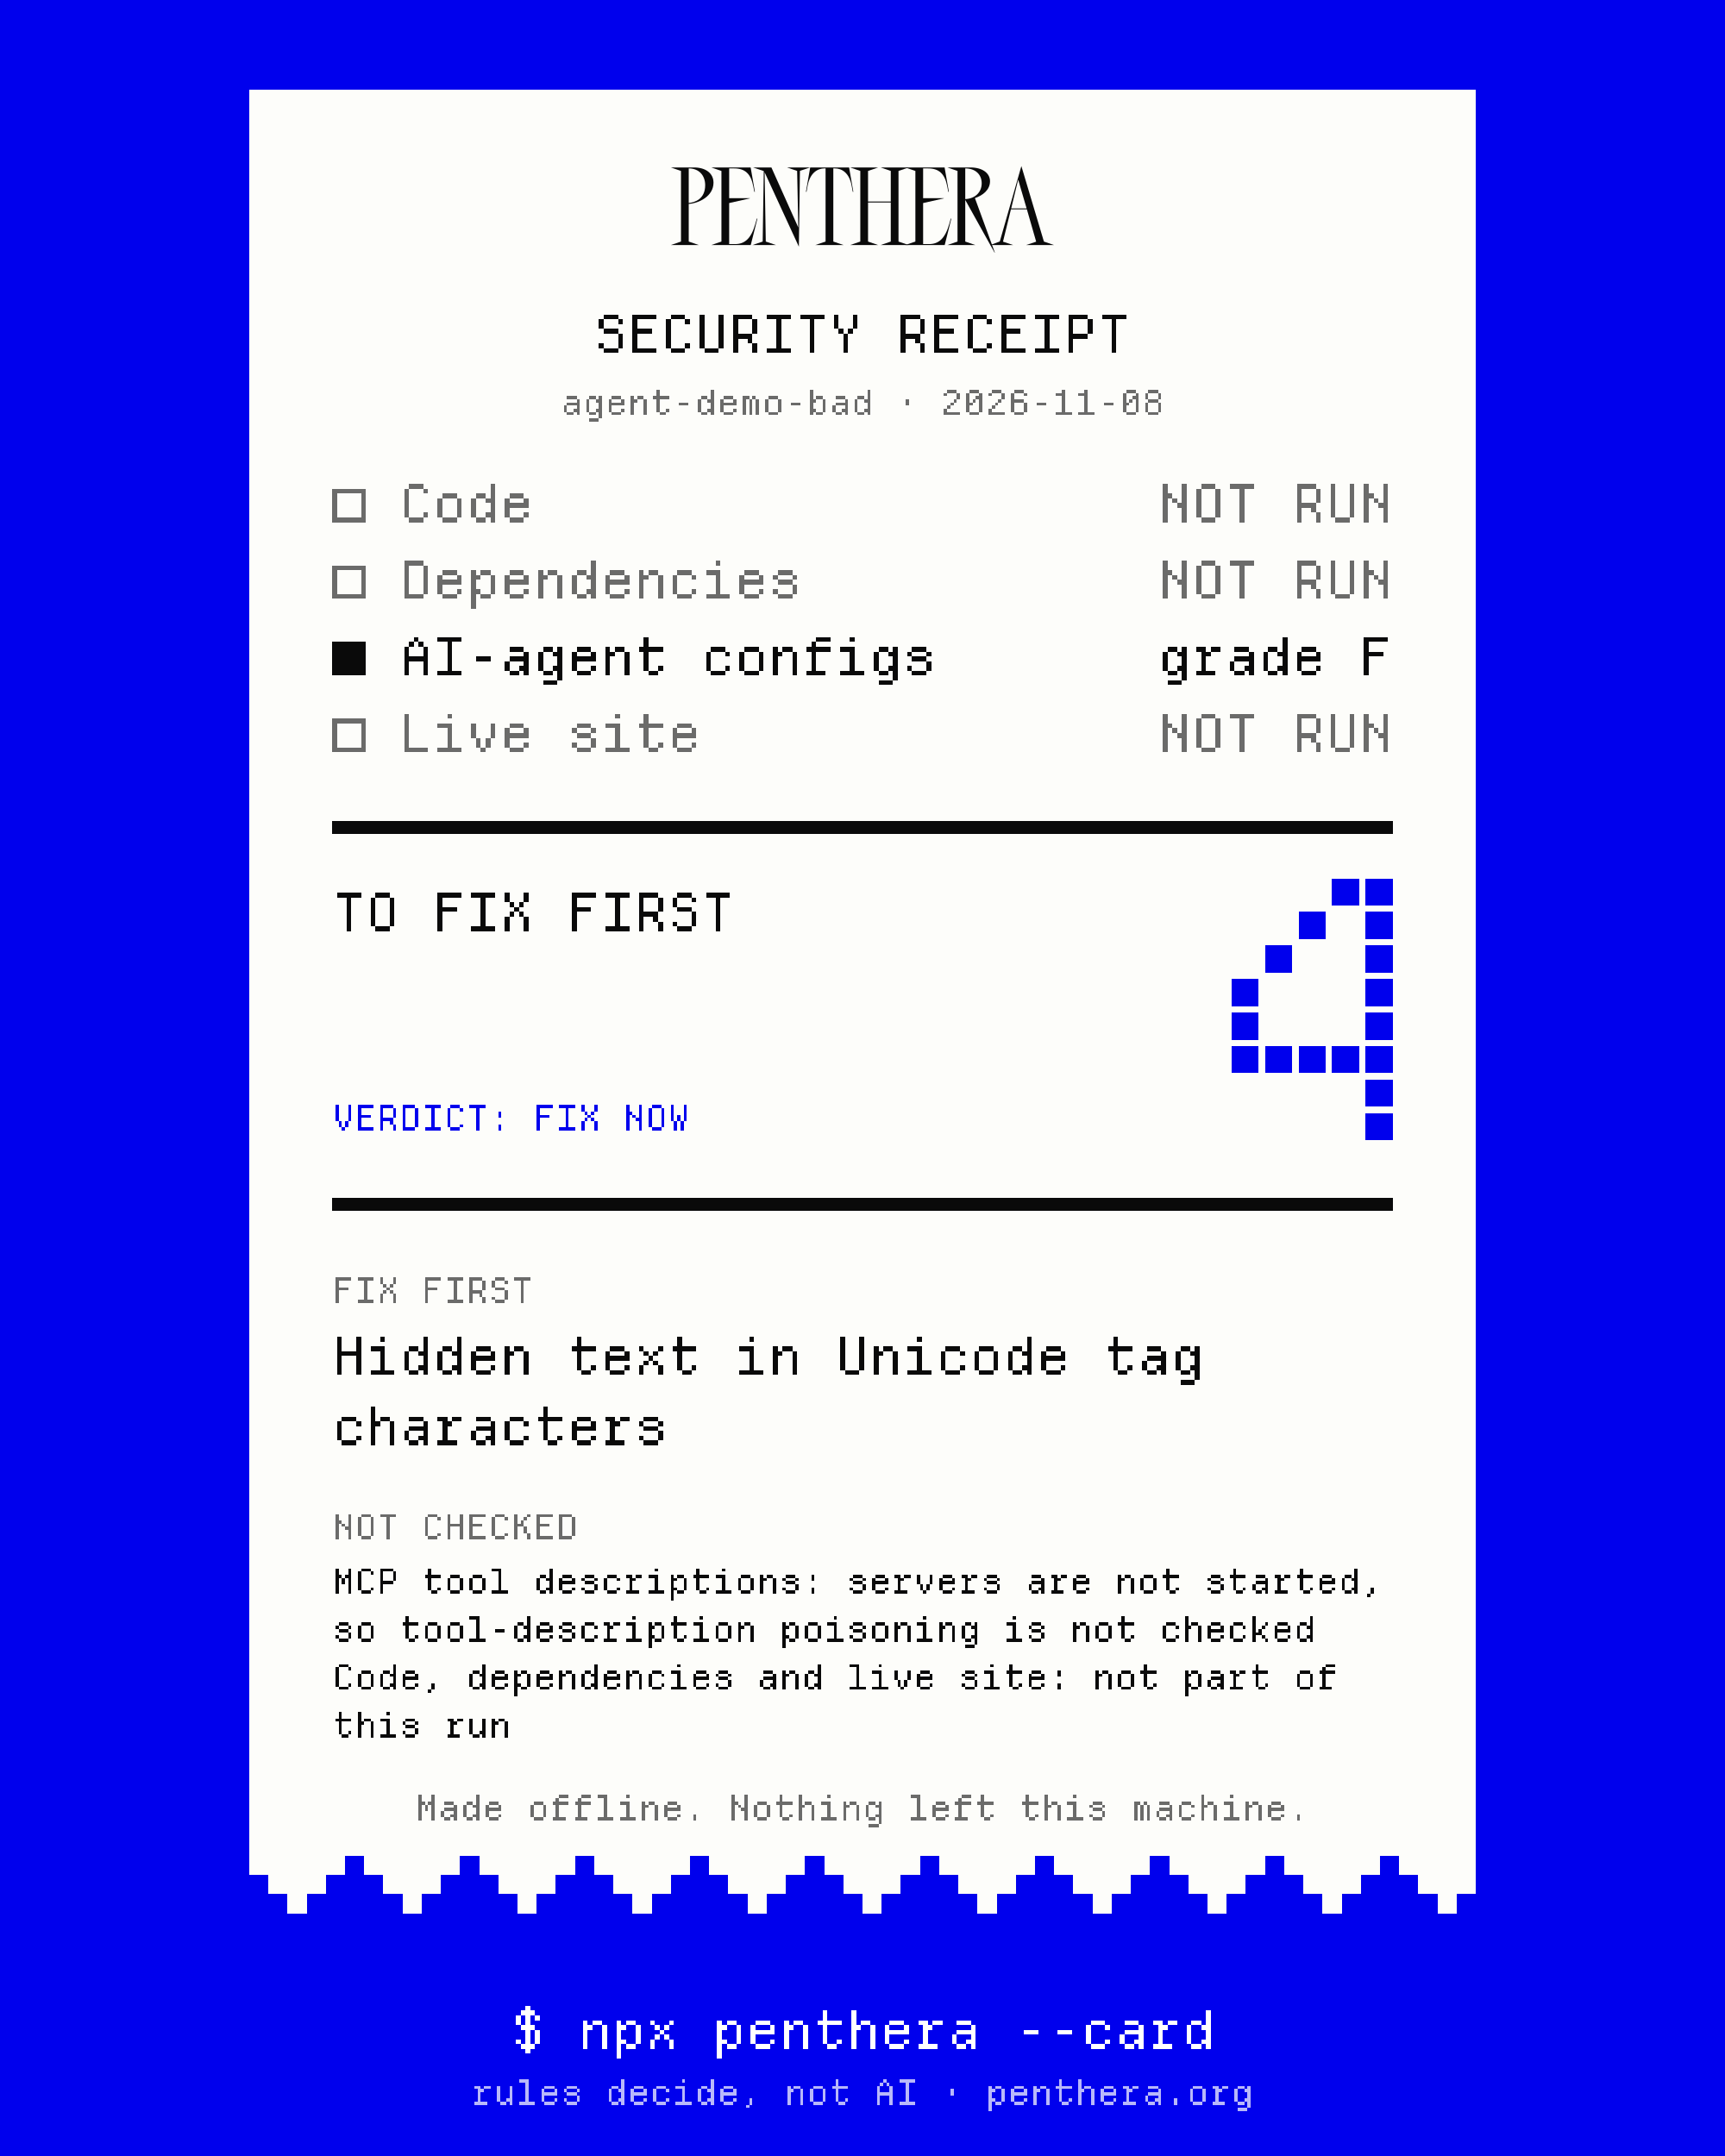
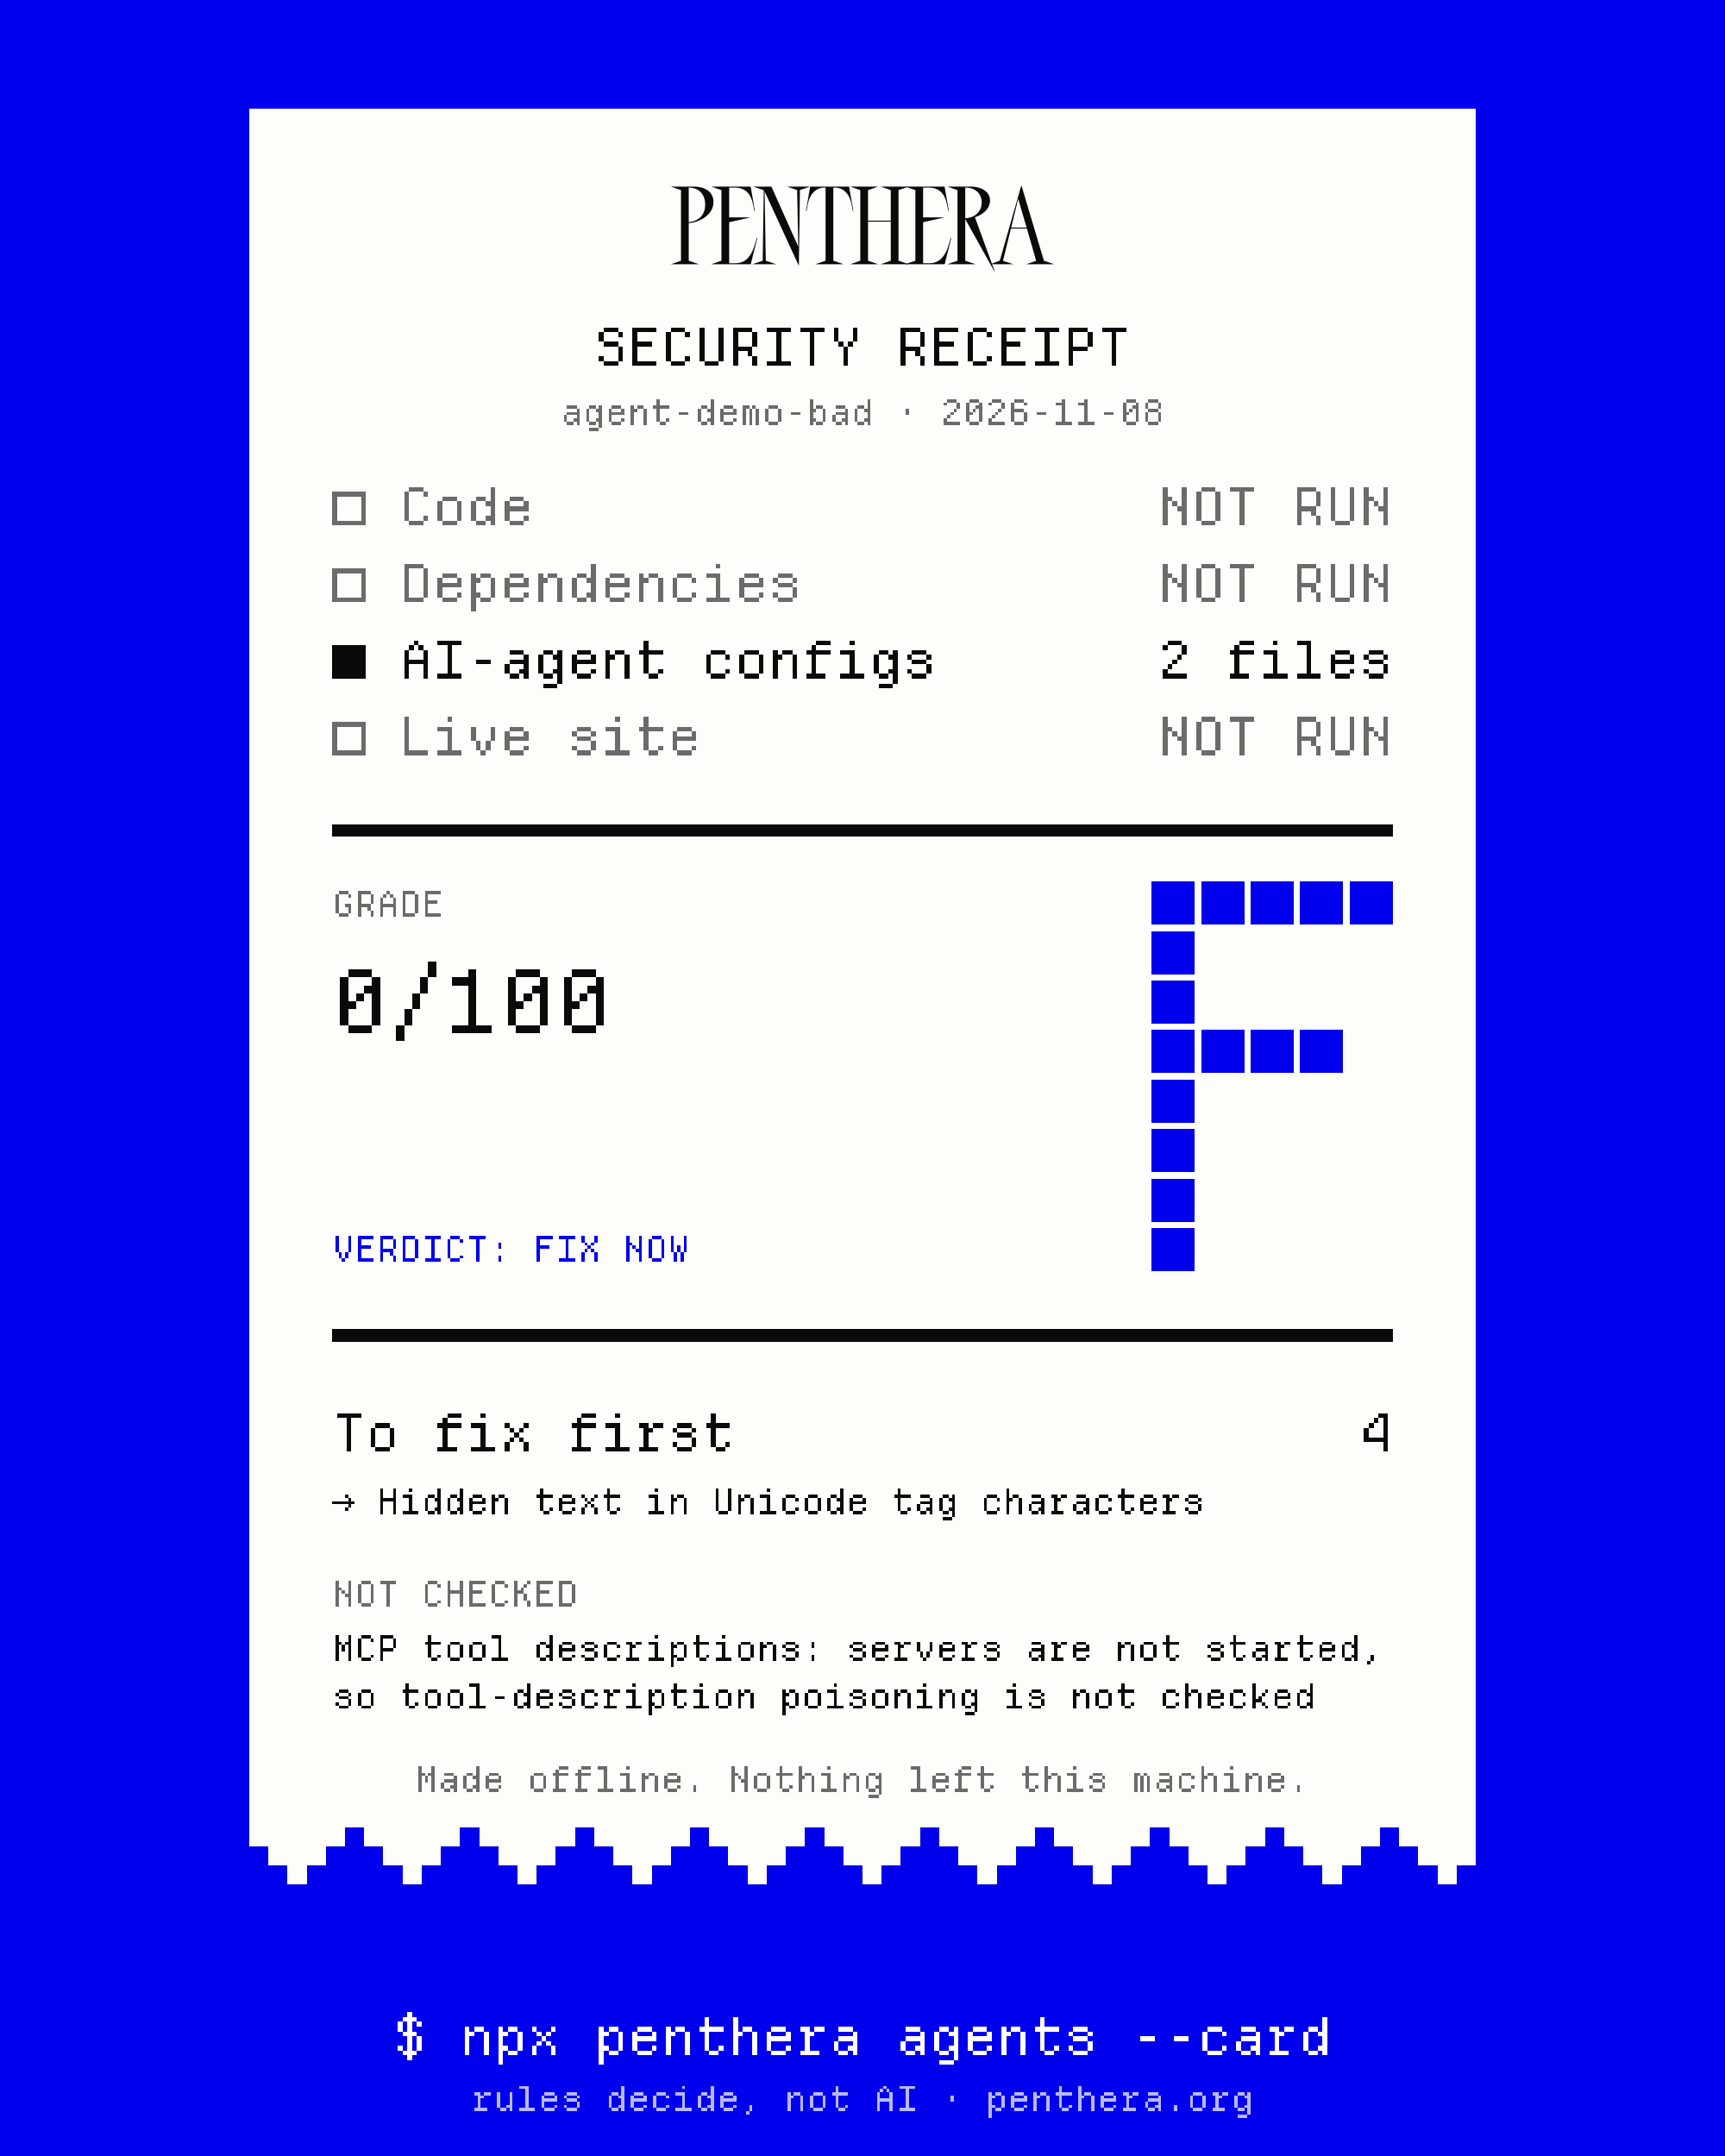
<svg xmlns="http://www.w3.org/2000/svg" width="1080" height="1350" viewBox="0 0 1080 1350" shape-rendering="crispEdges" role="img">
  <defs>
    <path id="c36" d="M3 2h1v1h-1zM2 3h3v1h-3zM1 4h1v1h-1zM3 4h1v1h-1zM5 4h1v1h-1zM1 5h1v1h-1zM3 5h1v1h-1zM2 6h3v1h-3zM3 7h1v1h-1zM5 7h1v1h-1zM3 8h1v1h-1zM5 8h1v1h-1zM1 9h1v1h-1zM3 9h1v1h-1zM5 9h1v1h-1zM2 10h3v1h-3zM3 11h1v1h-1z" />
    <path id="c44" d="M3 9h1v1h-1zM3 10h1v1h-1zM2 11h1v1h-1z" />
    <path id="c45" d="M2 7h3v1h-3z" />
    <path id="c46" d="M3 9h1v1h-1zM3 10h1v1h-1z" />
+     <path id="c47" d="M5 2h1v1h-1zM5 3h1v1h-1zM4 4h1v1h-1zM4 5h1v1h-1zM3 6h1v1h-1zM3 7h1v1h-1zM2 8h1v1h-1zM2 9h1v1h-1zM1 10h1v1h-1zM1 11h1v1h-1z" />
    <path id="c48" d="M2 3h3v1h-3zM1 4h1v1h-1zM5 4h1v1h-1zM1 5h1v1h-1zM4 5h2v1h-2zM1 6h1v1h-1zM3 6h1v1h-1zM5 6h1v1h-1zM1 7h2v1h-2zM5 7h1v1h-1zM1 8h1v1h-1zM5 8h1v1h-1zM1 9h1v1h-1zM5 9h1v1h-1zM2 10h3v1h-3z" />
    <path id="c49" d="M3 3h1v1h-1zM1 4h3v1h-3zM3 5h1v1h-1zM3 6h1v1h-1zM3 7h1v1h-1zM3 8h1v1h-1zM3 9h1v1h-1zM1 10h5v1h-5z" />
    <path id="c50" d="M2 3h3v1h-3zM1 4h1v1h-1zM5 4h1v1h-1zM5 5h1v1h-1zM4 6h1v1h-1zM3 7h1v1h-1zM2 8h1v1h-1zM1 9h1v1h-1zM1 10h5v1h-5z" />
+     <path id="c52" d="M4 3h2v1h-2zM3 4h1v1h-1zM5 4h1v1h-1zM2 5h1v1h-1zM5 5h1v1h-1zM1 6h1v1h-1zM5 6h1v1h-1zM1 7h1v1h-1zM5 7h1v1h-1zM1 8h5v1h-5zM5 9h1v1h-1zM5 10h1v1h-1z" />
    <path id="c54" d="M2 3h3v1h-3zM1 4h1v1h-1zM5 4h1v1h-1zM1 5h1v1h-1zM1 6h4v1h-4zM1 7h1v1h-1zM5 7h1v1h-1zM1 8h1v1h-1zM5 8h1v1h-1zM1 9h1v1h-1zM5 9h1v1h-1zM2 10h3v1h-3z" />
    <path id="c56" d="M2 3h3v1h-3zM1 4h1v1h-1zM5 4h1v1h-1zM1 5h1v1h-1zM5 5h1v1h-1zM2 6h3v1h-3zM1 7h1v1h-1zM5 7h1v1h-1zM1 8h1v1h-1zM5 8h1v1h-1zM1 9h1v1h-1zM5 9h1v1h-1zM2 10h3v1h-3z" />
    <path id="c58" d="M3 5h1v1h-1zM3 6h1v1h-1zM3 9h1v1h-1zM3 10h1v1h-1z" />
    <path id="c65" d="M3 3h1v1h-1zM2 4h1v1h-1zM4 4h1v1h-1zM1 5h1v1h-1zM5 5h1v1h-1zM1 6h1v1h-1zM5 6h1v1h-1zM1 7h5v1h-5zM1 8h1v1h-1zM5 8h1v1h-1zM1 9h1v1h-1zM5 9h1v1h-1zM1 10h1v1h-1zM5 10h1v1h-1z" />
    <path id="c67" d="M2 3h3v1h-3zM1 4h1v1h-1zM5 4h1v1h-1zM1 5h1v1h-1zM1 6h1v1h-1zM1 7h1v1h-1zM1 8h1v1h-1zM1 9h1v1h-1zM5 9h1v1h-1zM2 10h3v1h-3z" />
    <path id="c68" d="M1 3h4v1h-4zM1 4h1v1h-1zM5 4h1v1h-1zM1 5h1v1h-1zM5 5h1v1h-1zM1 6h1v1h-1zM5 6h1v1h-1zM1 7h1v1h-1zM5 7h1v1h-1zM1 8h1v1h-1zM5 8h1v1h-1zM1 9h1v1h-1zM5 9h1v1h-1zM1 10h4v1h-4z" />
    <path id="c69" d="M1 3h5v1h-5zM1 4h1v1h-1zM1 5h1v1h-1zM1 6h4v1h-4zM1 7h1v1h-1zM1 8h1v1h-1zM1 9h1v1h-1zM1 10h5v1h-5z" />
    <path id="c70" d="M1 3h5v1h-5zM1 4h1v1h-1zM1 5h1v1h-1zM1 6h4v1h-4zM1 7h1v1h-1zM1 8h1v1h-1zM1 9h1v1h-1zM1 10h1v1h-1z" />
+     <path id="c71" d="M2 3h3v1h-3zM1 4h1v1h-1zM5 4h1v1h-1zM1 5h1v1h-1zM1 6h1v1h-1zM1 7h1v1h-1zM4 7h2v1h-2zM1 8h1v1h-1zM5 8h1v1h-1zM1 9h1v1h-1zM5 9h1v1h-1zM2 10h3v1h-3z" />
    <path id="c72" d="M1 3h1v1h-1zM5 3h1v1h-1zM1 4h1v1h-1zM5 4h1v1h-1zM1 5h1v1h-1zM5 5h1v1h-1zM1 6h5v1h-5zM1 7h1v1h-1zM5 7h1v1h-1zM1 8h1v1h-1zM5 8h1v1h-1zM1 9h1v1h-1zM5 9h1v1h-1zM1 10h1v1h-1zM5 10h1v1h-1z" />
    <path id="c73" d="M1 3h5v1h-5zM3 4h1v1h-1zM3 5h1v1h-1zM3 6h1v1h-1zM3 7h1v1h-1zM3 8h1v1h-1zM3 9h1v1h-1zM1 10h5v1h-5z" />
    <path id="c75" d="M1 3h1v1h-1zM5 3h1v1h-1zM1 4h1v1h-1zM4 4h1v1h-1zM1 5h1v1h-1zM3 5h1v1h-1zM1 6h3v1h-3zM1 7h1v1h-1zM4 7h1v1h-1zM1 8h1v1h-1zM4 8h1v1h-1zM1 9h1v1h-1zM5 9h1v1h-1zM1 10h1v1h-1zM5 10h1v1h-1z" />
    <path id="c76" d="M1 3h1v1h-1zM1 4h1v1h-1zM1 5h1v1h-1zM1 6h1v1h-1zM1 7h1v1h-1zM1 8h1v1h-1zM1 9h1v1h-1zM1 10h5v1h-5z" />
    <path id="c77" d="M1 3h1v1h-1zM5 3h1v1h-1zM1 4h1v1h-1zM5 4h1v1h-1zM1 5h2v1h-2zM4 5h2v1h-2zM1 6h1v1h-1zM3 6h1v1h-1zM5 6h1v1h-1zM1 7h1v1h-1zM3 7h1v1h-1zM5 7h1v1h-1zM1 8h1v1h-1zM5 8h1v1h-1zM1 9h1v1h-1zM5 9h1v1h-1zM1 10h1v1h-1zM5 10h1v1h-1z" />
    <path id="c78" d="M1 3h1v1h-1zM5 3h1v1h-1zM1 4h1v1h-1zM5 4h1v1h-1zM1 5h2v1h-2zM5 5h1v1h-1zM1 6h1v1h-1zM3 6h1v1h-1zM5 6h1v1h-1zM1 7h1v1h-1zM4 7h2v1h-2zM1 8h1v1h-1zM5 8h1v1h-1zM1 9h1v1h-1zM5 9h1v1h-1zM1 10h1v1h-1zM5 10h1v1h-1z" />
    <path id="c79" d="M2 3h3v1h-3zM1 4h1v1h-1zM5 4h1v1h-1zM1 5h1v1h-1zM5 5h1v1h-1zM1 6h1v1h-1zM5 6h1v1h-1zM1 7h1v1h-1zM5 7h1v1h-1zM1 8h1v1h-1zM5 8h1v1h-1zM1 9h1v1h-1zM5 9h1v1h-1zM2 10h3v1h-3z" />
    <path id="c80" d="M1 3h4v1h-4zM1 4h1v1h-1zM5 4h1v1h-1zM1 5h1v1h-1zM5 5h1v1h-1zM1 6h1v1h-1zM5 6h1v1h-1zM1 7h4v1h-4zM1 8h1v1h-1zM1 9h1v1h-1zM1 10h1v1h-1z" />
    <path id="c82" d="M1 3h4v1h-4zM1 4h1v1h-1zM5 4h1v1h-1zM1 5h1v1h-1zM5 5h1v1h-1zM1 6h1v1h-1zM5 6h1v1h-1zM1 7h4v1h-4zM1 8h1v1h-1zM4 8h1v1h-1zM1 9h1v1h-1zM5 9h1v1h-1zM1 10h1v1h-1zM5 10h1v1h-1z" />
    <path id="c83" d="M2 3h3v1h-3zM1 4h1v1h-1zM5 4h1v1h-1zM1 5h1v1h-1zM2 6h3v1h-3zM5 7h1v1h-1zM5 8h1v1h-1zM1 9h1v1h-1zM5 9h1v1h-1zM2 10h3v1h-3z" />
    <path id="c84" d="M1 3h5v1h-5zM3 4h1v1h-1zM3 5h1v1h-1zM3 6h1v1h-1zM3 7h1v1h-1zM3 8h1v1h-1zM3 9h1v1h-1zM3 10h1v1h-1z" />
    <path id="c85" d="M1 3h1v1h-1zM5 3h1v1h-1zM1 4h1v1h-1zM5 4h1v1h-1zM1 5h1v1h-1zM5 5h1v1h-1zM1 6h1v1h-1zM5 6h1v1h-1zM1 7h1v1h-1zM5 7h1v1h-1zM1 8h1v1h-1zM5 8h1v1h-1zM1 9h1v1h-1zM5 9h1v1h-1zM2 10h3v1h-3z" />
    <path id="c86" d="M1 3h1v1h-1zM5 3h1v1h-1zM1 4h1v1h-1zM5 4h1v1h-1zM1 5h1v1h-1zM5 5h1v1h-1zM1 6h1v1h-1zM5 6h1v1h-1zM1 7h1v1h-1zM5 7h1v1h-1zM2 8h1v1h-1zM4 8h1v1h-1zM2 9h1v1h-1zM4 9h1v1h-1zM3 10h1v1h-1z" />
    <path id="c87" d="M1 3h1v1h-1zM5 3h1v1h-1zM1 4h1v1h-1zM5 4h1v1h-1zM1 5h1v1h-1zM5 5h1v1h-1zM1 6h1v1h-1zM3 6h1v1h-1zM5 6h1v1h-1zM1 7h1v1h-1zM3 7h1v1h-1zM5 7h1v1h-1zM2 8h1v1h-1zM4 8h1v1h-1zM2 9h1v1h-1zM4 9h1v1h-1zM2 10h1v1h-1zM4 10h1v1h-1z" />
    <path id="c88" d="M1 3h1v1h-1zM5 3h1v1h-1zM1 4h1v1h-1zM5 4h1v1h-1zM2 5h1v1h-1zM4 5h1v1h-1zM3 6h1v1h-1zM2 7h1v1h-1zM4 7h1v1h-1zM1 8h1v1h-1zM5 8h1v1h-1zM1 9h1v1h-1zM5 9h1v1h-1zM1 10h1v1h-1zM5 10h1v1h-1z" />
    <path id="c89" d="M1 3h1v1h-1zM5 3h1v1h-1zM1 4h1v1h-1zM5 4h1v1h-1zM1 5h1v1h-1zM5 5h1v1h-1zM2 6h1v1h-1zM4 6h1v1h-1zM3 7h1v1h-1zM3 8h1v1h-1zM3 9h1v1h-1zM3 10h1v1h-1z" />
    <path id="c97" d="M2 5h3v1h-3zM5 6h1v1h-1zM2 7h4v1h-4zM1 8h1v1h-1zM5 8h1v1h-1zM1 9h1v1h-1zM4 9h2v1h-2zM2 10h2v1h-2zM5 10h1v1h-1z" />
    <path id="c98" d="M1 3h1v1h-1zM1 4h1v1h-1zM1 5h1v1h-1zM3 5h2v1h-2zM1 6h2v1h-2zM5 6h1v1h-1zM1 7h1v1h-1zM5 7h1v1h-1zM1 8h1v1h-1zM5 8h1v1h-1zM1 9h2v1h-2zM5 9h1v1h-1zM1 10h1v1h-1zM3 10h2v1h-2z" />
    <path id="c99" d="M2 5h3v1h-3zM1 6h1v1h-1zM5 6h1v1h-1zM1 7h1v1h-1zM1 8h1v1h-1zM1 9h1v1h-1zM5 9h1v1h-1zM2 10h3v1h-3z" />
    <path id="c100" d="M5 3h1v1h-1zM5 4h1v1h-1zM2 5h2v1h-2zM5 5h1v1h-1zM1 6h1v1h-1zM4 6h2v1h-2zM1 7h1v1h-1zM5 7h1v1h-1zM1 8h1v1h-1zM5 8h1v1h-1zM1 9h1v1h-1zM4 9h2v1h-2zM2 10h2v1h-2zM5 10h1v1h-1z" />
    <path id="c101" d="M2 5h3v1h-3zM1 6h1v1h-1zM5 6h1v1h-1zM1 7h5v1h-5zM1 8h1v1h-1zM1 9h1v1h-1zM5 9h1v1h-1zM2 10h3v1h-3z" />
    <path id="c102" d="M3 3h3v1h-3zM2 4h1v1h-1zM1 5h5v1h-5zM2 6h1v1h-1zM2 7h1v1h-1zM2 8h1v1h-1zM2 9h1v1h-1zM1 10h4v1h-4z" />
    <path id="c103" d="M2 5h2v1h-2zM5 5h1v1h-1zM1 6h1v1h-1zM4 6h2v1h-2zM1 7h1v1h-1zM5 7h1v1h-1zM1 8h1v1h-1zM5 8h1v1h-1zM1 9h1v1h-1zM4 9h2v1h-2zM2 10h2v1h-2zM5 10h1v1h-1zM5 11h1v1h-1zM2 12h3v1h-3z" />
    <path id="c104" d="M1 3h1v1h-1zM1 4h1v1h-1zM1 5h1v1h-1zM3 5h2v1h-2zM1 6h2v1h-2zM5 6h1v1h-1zM1 7h1v1h-1zM5 7h1v1h-1zM1 8h1v1h-1zM5 8h1v1h-1zM1 9h1v1h-1zM5 9h1v1h-1zM1 10h1v1h-1zM5 10h1v1h-1z" />
    <path id="c105" d="M3 3h1v1h-1zM1 5h3v1h-3zM3 6h1v1h-1zM3 7h1v1h-1zM3 8h1v1h-1zM3 9h1v1h-1zM1 10h5v1h-5z" />
    <path id="c107" d="M1 3h1v1h-1zM1 4h1v1h-1zM1 5h1v1h-1zM5 5h1v1h-1zM1 6h1v1h-1zM4 6h1v1h-1zM1 7h1v1h-1zM3 7h1v1h-1zM1 8h3v1h-3zM1 9h1v1h-1zM4 9h1v1h-1zM1 10h1v1h-1zM5 10h1v1h-1z" />
    <path id="c108" d="M1 3h3v1h-3zM3 4h1v1h-1zM3 5h1v1h-1zM3 6h1v1h-1zM3 7h1v1h-1zM3 8h1v1h-1zM3 9h1v1h-1zM1 10h5v1h-5z" />
    <path id="c109" d="M1 5h2v1h-2zM4 5h1v1h-1zM1 6h1v1h-1zM3 6h1v1h-1zM5 6h1v1h-1zM1 7h1v1h-1zM3 7h1v1h-1zM5 7h1v1h-1zM1 8h1v1h-1zM3 8h1v1h-1zM5 8h1v1h-1zM1 9h1v1h-1zM3 9h1v1h-1zM5 9h1v1h-1zM1 10h1v1h-1zM3 10h1v1h-1zM5 10h1v1h-1z" />
    <path id="c110" d="M1 5h1v1h-1zM3 5h2v1h-2zM1 6h2v1h-2zM5 6h1v1h-1zM1 7h1v1h-1zM5 7h1v1h-1zM1 8h1v1h-1zM5 8h1v1h-1zM1 9h1v1h-1zM5 9h1v1h-1zM1 10h1v1h-1zM5 10h1v1h-1z" />
    <path id="c111" d="M2 5h3v1h-3zM1 6h1v1h-1zM5 6h1v1h-1zM1 7h1v1h-1zM5 7h1v1h-1zM1 8h1v1h-1zM5 8h1v1h-1zM1 9h1v1h-1zM5 9h1v1h-1zM2 10h3v1h-3z" />
    <path id="c112" d="M1 5h1v1h-1zM3 5h2v1h-2zM1 6h2v1h-2zM5 6h1v1h-1zM1 7h1v1h-1zM5 7h1v1h-1zM1 8h1v1h-1zM5 8h1v1h-1zM1 9h2v1h-2zM5 9h1v1h-1zM1 10h1v1h-1zM3 10h2v1h-2zM1 11h1v1h-1zM1 12h1v1h-1z" />
    <path id="c114" d="M1 5h2v1h-2zM4 5h2v1h-2zM2 6h2v1h-2zM2 7h1v1h-1zM2 8h1v1h-1zM2 9h1v1h-1zM1 10h4v1h-4z" />
    <path id="c115" d="M2 5h3v1h-3zM1 6h1v1h-1zM5 6h1v1h-1zM2 7h3v1h-3zM5 8h1v1h-1zM1 9h1v1h-1zM5 9h1v1h-1zM2 10h3v1h-3z" />
    <path id="c116" d="M2 3h1v1h-1zM2 4h1v1h-1zM1 5h5v1h-5zM2 6h1v1h-1zM2 7h1v1h-1zM2 8h1v1h-1zM2 9h1v1h-1zM5 9h1v1h-1zM3 10h2v1h-2z" />
    <path id="c117" d="M1 5h1v1h-1zM5 5h1v1h-1zM1 6h1v1h-1zM5 6h1v1h-1zM1 7h1v1h-1zM5 7h1v1h-1zM1 8h1v1h-1zM5 8h1v1h-1zM1 9h1v1h-1zM4 9h2v1h-2zM2 10h2v1h-2zM5 10h1v1h-1z" />
    <path id="c118" d="M1 5h1v1h-1zM5 5h1v1h-1zM1 6h1v1h-1zM5 6h1v1h-1zM1 7h1v1h-1zM5 7h1v1h-1zM2 8h1v1h-1zM4 8h1v1h-1zM2 9h1v1h-1zM4 9h1v1h-1zM3 10h1v1h-1z" />
    <path id="c120" d="M1 5h1v1h-1zM5 5h1v1h-1zM2 6h1v1h-1zM4 6h1v1h-1zM3 7h1v1h-1zM2 8h1v1h-1zM4 8h1v1h-1zM1 9h1v1h-1zM5 9h1v1h-1zM1 10h1v1h-1zM5 10h1v1h-1z" />
    <path id="c183" d="M3 6h1v1h-1zM3 7h1v1h-1z" />
+     <path id="c8594" d="M4 5h1v1h-1zM5 6h1v1h-1zM0 7h7v1h-7zM5 8h1v1h-1zM4 9h1v1h-1z" />
    <path id="c9632" d="M0 4h7v1h-7zM0 5h7v1h-7zM0 6h7v1h-7zM0 7h7v1h-7zM0 8h7v1h-7zM0 9h7v1h-7zM0 10h7v1h-7z" />
    <path id="c9633" d="M0 4h7v1h-7zM0 5h1v1h-1zM6 5h1v1h-1zM0 6h1v1h-1zM6 6h1v1h-1zM0 7h1v1h-1zM6 7h1v1h-1zM0 8h1v1h-1zM6 8h1v1h-1zM0 9h1v1h-1zM6 9h1v1h-1zM0 10h7v1h-7z" />
  </defs>
  <rect x="0" y="0" width="1080" height="1350" fill="#0000ed" />
-   <rect x="156" y="56" width="768" height="1106" fill="#fdfdfa" />
-   <path fill="#fdfdfa" d="M156 1162h60v12h-60zM228 1162h60v12h-60zM300 1162h60v12h-60zM372 1162h60v12h-60zM444 1162h60v12h-60zM516 1162h60v12h-60zM588 1162h60v12h-60zM660 1162h60v12h-60zM732 1162h60v12h-60zM804 1162h60v12h-60zM876 1162h48v12h-48zM168 1174h36v12h-36zM240 1174h36v12h-36zM312 1174h36v12h-36zM384 1174h36v12h-36zM456 1174h36v12h-36zM528 1174h36v12h-36zM600 1174h36v12h-36zM672 1174h36v12h-36zM744 1174h36v12h-36zM816 1174h36v12h-36zM888 1174h36v12h-36zM180 1186h12v12h-12zM252 1186h12v12h-12zM324 1186h12v12h-12zM396 1186h12v12h-12zM468 1186h12v12h-12zM540 1186h12v12h-12zM612 1186h12v12h-12zM684 1186h12v12h-12zM756 1186h12v12h-12zM828 1186h12v12h-12zM900 1186h12v12h-12z" />
-   <g fill="#0a0a0a" shape-rendering="geometricPrecision" transform="translate(420 104) scale(0.86)">
+   <rect x="156" y="68" width="768" height="1076" fill="#fdfdfa" />
+   <path fill="#fdfdfa" d="M156 1144h60v12h-60zM228 1144h60v12h-60zM300 1144h60v12h-60zM372 1144h60v12h-60zM444 1144h60v12h-60zM516 1144h60v12h-60zM588 1144h60v12h-60zM660 1144h60v12h-60zM732 1144h60v12h-60zM804 1144h60v12h-60zM876 1144h48v12h-48zM168 1156h36v12h-36zM240 1156h36v12h-36zM312 1156h36v12h-36zM384 1156h36v12h-36zM456 1156h36v12h-36zM528 1156h36v12h-36zM600 1156h36v12h-36zM672 1156h36v12h-36zM744 1156h36v12h-36zM816 1156h36v12h-36zM888 1156h36v12h-36zM180 1168h12v12h-12zM252 1168h12v12h-12zM324 1168h12v12h-12zM396 1168h12v12h-12zM468 1168h12v12h-12zM540 1168h12v12h-12zM612 1168h12v12h-12zM684 1168h12v12h-12zM756 1168h12v12h-12zM828 1168h12v12h-12zM900 1168h12v12h-12z" />
+   <g fill="#0a0a0a" shape-rendering="geometricPrecision" transform="translate(420 116) scale(0.86)">
    <path d="M13.029 54.948L20.424 57.491H0L7.395 54.948V3.531L0 0.989H16.762C25.565 0.989 31.059 5.368 31.059 12.077C31.059 21.965 20.424 27.05 13.029 27.545V54.948ZM13.029 1.695V26.839C17.466 26.485 25.002 24.014 25.002 13.914C25.002 7.063 20.776 1.695 13.029 1.695Z" />
    <path d="M46.832 56.785C53.734 56.785 58.453 52.83 61.481 42.165L62.608 38.21H63.031L58.171 57.491H29.437L36.832 54.948V3.531L29.437 0.989H58.101L61.2 18.716H60.777L60.002 14.691C58.242 5.509 53.946 1.695 46.058 1.695H42.466V23.378H57.538V23.519L42.466 26.909V56.785H46.832Z" />
    <path d="M101.382 0.989L93.987 3.461L93.213 58.692L68.281 4.52L69.126 54.948L76.592 57.491H59.407L66.873 54.948L67.647 3.602L59.83 0.989H73.211L92.79 44.707L91.945 3.531L84.55 0.989H101.382Z" />
    <path d="M129.767 0.989L132.866 18.716H132.444L131.599 14.196C129.838 4.732 124.415 1.695 119.415 1.695H118.288V54.948L125.823 57.491H105.118L112.653 54.948V1.695H111.808C107.09 1.695 101.385 4.661 99.624 14.196L98.779 18.716H98.357L101.455 0.989H129.767Z" />
    <path d="M137.934 3.531L130.539 0.989H150.964L143.569 3.531V25.779H160.119V3.531L152.724 0.989H173.148L165.753 3.531V54.948L173.148 57.491H152.724L160.119 54.948V26.485H143.569V54.948L150.964 57.491H130.539L137.934 54.948V3.531Z" />
    <path d="M188.032 56.785C194.934 56.785 199.653 52.83 202.681 42.165L203.808 38.21H204.231L199.371 57.491H170.637L178.032 54.948V3.531L170.637 0.989H199.301L202.4 18.716H201.977L201.202 14.691C199.442 5.509 195.146 1.695 187.258 1.695H183.666V23.378H198.737V23.519L183.666 26.909V56.785H188.032Z" />
    <path d="M214.34 54.948L221.735 57.491H201.311L208.706 54.948V3.531L201.311 0.989H218.073C226.877 0.989 232.37 5.156 232.37 11.018C232.37 17.374 227.018 21.4 221.383 23.307L235.891 63H235.68L214.34 24.649V54.948ZM214.34 1.695V24.014C221.172 23.802 226.313 19.281 226.313 12.501C226.313 6.427 222.088 1.695 214.34 1.695Z" />
    <path d="M258.576 57.491L265.971 55.019L259.21 31.5H247.589L241.814 55.019L249.279 57.491H232.518L239.49 54.878L255.195 0L271.605 54.948L279 57.491H258.576ZM247.8 30.794H258.998L252.871 9.888L247.8 30.794Z" />
  </g>
-   <g fill="#0a0a0a" transform="translate(372 188) scale(3)">
+   <g fill="#0a0a0a" transform="translate(372 196) scale(3)">
    <use href="#c83" x="0" />
    <use href="#c69" x="7" />
    <use href="#c67" x="14" />
    <use href="#c85" x="21" />
    <use href="#c82" x="28" />
    <use href="#c73" x="35" />
    <use href="#c84" x="42" />
    <use href="#c89" x="49" />
    <use href="#c82" x="63" />
    <use href="#c69" x="70" />
    <use href="#c67" x="77" />
    <use href="#c69" x="84" />
    <use href="#c73" x="91" />
    <use href="#c80" x="98" />
    <use href="#c84" x="105" />
  </g>
-   <g fill="#0a0a0a" fill-opacity="0.6" transform="translate(351 238) scale(2)">
+   <g fill="#0a0a0a" fill-opacity="0.6" transform="translate(351 244) scale(2)">
    <use href="#c97" x="0" />
    <use href="#c103" x="7" />
    <use href="#c101" x="14" />
    <use href="#c110" x="21" />
    <use href="#c116" x="28" />
    <use href="#c45" x="35" />
    <use href="#c100" x="42" />
    <use href="#c101" x="49" />
    <use href="#c109" x="56" />
    <use href="#c111" x="63" />
    <use href="#c45" x="70" />
    <use href="#c98" x="77" />
    <use href="#c97" x="84" />
    <use href="#c100" x="91" />
    <use href="#c183" x="105" />
    <use href="#c50" x="119" />
    <use href="#c48" x="126" />
    <use href="#c50" x="133" />
    <use href="#c54" x="140" />
    <use href="#c45" x="147" />
    <use href="#c49" x="154" />
    <use href="#c49" x="161" />
    <use href="#c45" x="168" />
    <use href="#c48" x="175" />
    <use href="#c56" x="182" />
  </g>
-   <g fill="#0a0a0a" fill-opacity="0.6" transform="translate(208 294) scale(3)">
+   <g fill="#0a0a0a" fill-opacity="0.6" transform="translate(208 296) scale(3)">
    <use href="#c9633" x="0" />
    <use href="#c67" x="14" />
    <use href="#c111" x="21" />
    <use href="#c100" x="28" />
    <use href="#c101" x="35" />
  </g>
-   <g fill="#0a0a0a" fill-opacity="0.6" transform="translate(725 294) scale(3)">
+   <g fill="#0a0a0a" fill-opacity="0.6" transform="translate(725 296) scale(3)">
    <use href="#c78" x="0" />
    <use href="#c79" x="7" />
    <use href="#c84" x="14" />
    <use href="#c82" x="28" />
    <use href="#c85" x="35" />
    <use href="#c78" x="42" />
  </g>
-   <g fill="#0a0a0a" fill-opacity="0.6" transform="translate(208 342) scale(3)">
+   <g fill="#0a0a0a" fill-opacity="0.6" transform="translate(208 344) scale(3)">
    <use href="#c9633" x="0" />
    <use href="#c68" x="14" />
    <use href="#c101" x="21" />
    <use href="#c112" x="28" />
    <use href="#c101" x="35" />
    <use href="#c110" x="42" />
    <use href="#c100" x="49" />
    <use href="#c101" x="56" />
    <use href="#c110" x="63" />
    <use href="#c99" x="70" />
    <use href="#c105" x="77" />
    <use href="#c101" x="84" />
    <use href="#c115" x="91" />
  </g>
-   <g fill="#0a0a0a" fill-opacity="0.6" transform="translate(725 342) scale(3)">
+   <g fill="#0a0a0a" fill-opacity="0.6" transform="translate(725 344) scale(3)">
    <use href="#c78" x="0" />
    <use href="#c79" x="7" />
    <use href="#c84" x="14" />
    <use href="#c82" x="28" />
    <use href="#c85" x="35" />
    <use href="#c78" x="42" />
  </g>
-   <g fill="#0a0a0a" transform="translate(208 390) scale(3)">
+   <g fill="#0a0a0a" transform="translate(208 392) scale(3)">
    <use href="#c9632" x="0" />
    <use href="#c65" x="14" />
    <use href="#c73" x="21" />
    <use href="#c45" x="28" />
    <use href="#c97" x="35" />
    <use href="#c103" x="42" />
    <use href="#c101" x="49" />
    <use href="#c110" x="56" />
    <use href="#c116" x="63" />
    <use href="#c99" x="77" />
    <use href="#c111" x="84" />
    <use href="#c110" x="91" />
    <use href="#c102" x="98" />
    <use href="#c105" x="105" />
    <use href="#c103" x="112" />
    <use href="#c115" x="119" />
  </g>
-   <g fill="#0a0a0a" transform="translate(725 390) scale(3)">
-     <use href="#c103" x="0" />
-     <use href="#c114" x="7" />
-     <use href="#c97" x="14" />
-     <use href="#c100" x="21" />
-     <use href="#c101" x="28" />
-     <use href="#c70" x="42" />
-   </g>
-   <g fill="#0a0a0a" fill-opacity="0.6" transform="translate(208 438) scale(3)">
+   <g fill="#0a0a0a" transform="translate(725 392) scale(3)">
+     <use href="#c50" x="0" />
+     <use href="#c102" x="14" />
+     <use href="#c105" x="21" />
+     <use href="#c108" x="28" />
+     <use href="#c101" x="35" />
+     <use href="#c115" x="42" />
+   </g>
+   <g fill="#0a0a0a" fill-opacity="0.6" transform="translate(208 440) scale(3)">
    <use href="#c9633" x="0" />
    <use href="#c76" x="14" />
    <use href="#c105" x="21" />
    <use href="#c118" x="28" />
    <use href="#c101" x="35" />
    <use href="#c115" x="49" />
    <use href="#c105" x="56" />
    <use href="#c116" x="63" />
    <use href="#c101" x="70" />
  </g>
-   <g fill="#0a0a0a" fill-opacity="0.6" transform="translate(725 438) scale(3)">
+   <g fill="#0a0a0a" fill-opacity="0.6" transform="translate(725 440) scale(3)">
    <use href="#c78" x="0" />
    <use href="#c79" x="7" />
    <use href="#c84" x="14" />
    <use href="#c82" x="28" />
    <use href="#c85" x="35" />
    <use href="#c78" x="42" />
  </g>
-   <rect x="208" y="514" width="664" height="8" fill="#0a0a0a" />
-   <g fill="#0a0a0a" transform="translate(208 550) scale(3)">
-     <use href="#c84" x="0" />
-     <use href="#c79" x="7" />
-     <use href="#c70" x="21" />
-     <use href="#c73" x="28" />
-     <use href="#c88" x="35" />
-     <use href="#c70" x="49" />
-     <use href="#c73" x="56" />
-     <use href="#c82" x="63" />
-     <use href="#c83" x="70" />
-     <use href="#c84" x="77" />
-   </g>
-   <g fill="#0000ed" transform="translate(208 686) scale(2)">
+   <rect x="208" y="516" width="664" height="8" fill="#0a0a0a" />
+   <g fill="#0a0a0a" fill-opacity="0.6" transform="translate(208 552) scale(2)">
+     <use href="#c71" x="0" />
+     <use href="#c82" x="7" />
+     <use href="#c65" x="14" />
+     <use href="#c68" x="21" />
+     <use href="#c69" x="28" />
+   </g>
+   <g fill="#0a0a0a" transform="translate(208 592) scale(5)">
+     <use href="#c48" x="0" />
+     <use href="#c47" x="7" />
+     <use href="#c49" x="14" />
+     <use href="#c48" x="21" />
+     <use href="#c48" x="28" />
+   </g>
+   <g fill="#0000ed" transform="translate(208 768) scale(2)">
    <use href="#c86" x="0" />
    <use href="#c69" x="7" />
    <use href="#c82" x="14" />
    <use href="#c68" x="21" />
    <use href="#c73" x="28" />
    <use href="#c67" x="35" />
    <use href="#c84" x="42" />
    <use href="#c58" x="49" />
    <use href="#c70" x="63" />
    <use href="#c73" x="70" />
    <use href="#c88" x="77" />
    <use href="#c78" x="91" />
    <use href="#c79" x="98" />
    <use href="#c87" x="105" />
  </g>
-   <path fill="#0000ed" d="M834 550h17v17h-17zM855 550h17v17h-17zM813 571h17v17h-17zM855 571h17v17h-17zM792 592h17v17h-17zM855 592h17v17h-17zM771 613h17v17h-17zM855 613h17v17h-17zM771 634h17v17h-17zM855 634h17v17h-17zM771 655h17v17h-17zM792 655h17v17h-17zM813 655h17v17h-17zM834 655h17v17h-17zM855 655h17v17h-17zM855 676h17v17h-17zM855 697h17v17h-17z" />
-   <rect x="208" y="750" width="664" height="8" fill="#0a0a0a" />
-   <g fill="#0a0a0a" fill-opacity="0.6" transform="translate(208 794) scale(2)">
-     <use href="#c70" x="0" />
-     <use href="#c73" x="7" />
-     <use href="#c88" x="14" />
-     <use href="#c70" x="28" />
-     <use href="#c73" x="35" />
-     <use href="#c82" x="42" />
-     <use href="#c83" x="49" />
-     <use href="#c84" x="56" />
-   </g>
-   <g fill="#0a0a0a" transform="translate(208 828) scale(3)">
-     <use href="#c72" x="0" />
-     <use href="#c105" x="7" />
-     <use href="#c100" x="14" />
-     <use href="#c100" x="21" />
-     <use href="#c101" x="28" />
-     <use href="#c110" x="35" />
-     <use href="#c116" x="49" />
-     <use href="#c101" x="56" />
-     <use href="#c120" x="63" />
-     <use href="#c116" x="70" />
-     <use href="#c105" x="84" />
-     <use href="#c110" x="91" />
-     <use href="#c85" x="105" />
-     <use href="#c110" x="112" />
-     <use href="#c105" x="119" />
-     <use href="#c99" x="126" />
-     <use href="#c111" x="133" />
-     <use href="#c100" x="140" />
-     <use href="#c101" x="147" />
-     <use href="#c116" x="161" />
-     <use href="#c97" x="168" />
-     <use href="#c103" x="175" />
-   </g>
-   <g fill="#0a0a0a" transform="translate(208 872) scale(3)">
-     <use href="#c99" x="0" />
-     <use href="#c104" x="7" />
-     <use href="#c97" x="14" />
-     <use href="#c114" x="21" />
-     <use href="#c97" x="28" />
-     <use href="#c99" x="35" />
-     <use href="#c116" x="42" />
-     <use href="#c101" x="49" />
-     <use href="#c114" x="56" />
-     <use href="#c115" x="63" />
-   </g>
-   <g fill="#0a0a0a" fill-opacity="0.6" transform="translate(208 942) scale(2)">
+   <path fill="#0000ed" d="M721 552h27v27h-27zM752 552h27v27h-27zM783 552h27v27h-27zM814 552h27v27h-27zM845 552h27v27h-27zM721 583h27v27h-27zM721 614h27v27h-27zM721 645h27v27h-27zM752 645h27v27h-27zM783 645h27v27h-27zM814 645h27v27h-27zM721 676h27v27h-27zM721 707h27v27h-27zM721 738h27v27h-27zM721 769h27v27h-27z" />
+   <rect x="208" y="832" width="664" height="8" fill="#0a0a0a" />
+   <g fill="#0a0a0a" transform="translate(208 876) scale(3)">
+     <use href="#c84" x="0" />
+     <use href="#c111" x="7" />
+     <use href="#c102" x="21" />
+     <use href="#c105" x="28" />
+     <use href="#c120" x="35" />
+     <use href="#c102" x="49" />
+     <use href="#c105" x="56" />
+     <use href="#c114" x="63" />
+     <use href="#c115" x="70" />
+     <use href="#c116" x="77" />
+   </g>
+   <g fill="#0a0a0a" transform="translate(851 876) scale(3)">
+     <use href="#c52" x="0" />
+   </g>
+   <g fill="#0a0a0a" transform="translate(208 926) scale(2)">
+     <use href="#c8594" x="0" />
+     <use href="#c72" x="14" />
+     <use href="#c105" x="21" />
+     <use href="#c100" x="28" />
+     <use href="#c100" x="35" />
+     <use href="#c101" x="42" />
+     <use href="#c110" x="49" />
+     <use href="#c116" x="63" />
+     <use href="#c101" x="70" />
+     <use href="#c120" x="77" />
+     <use href="#c116" x="84" />
+     <use href="#c105" x="98" />
+     <use href="#c110" x="105" />
+     <use href="#c85" x="119" />
+     <use href="#c110" x="126" />
+     <use href="#c105" x="133" />
+     <use href="#c99" x="140" />
+     <use href="#c111" x="147" />
+     <use href="#c100" x="154" />
+     <use href="#c101" x="161" />
+     <use href="#c116" x="175" />
+     <use href="#c97" x="182" />
+     <use href="#c103" x="189" />
+     <use href="#c99" x="203" />
+     <use href="#c104" x="210" />
+     <use href="#c97" x="217" />
+     <use href="#c114" x="224" />
+     <use href="#c97" x="231" />
+     <use href="#c99" x="238" />
+     <use href="#c116" x="245" />
+     <use href="#c101" x="252" />
+     <use href="#c114" x="259" />
+     <use href="#c115" x="266" />
+   </g>
+   <g fill="#0a0a0a" fill-opacity="0.6" transform="translate(208 984) scale(2)">
    <use href="#c78" x="0" />
    <use href="#c79" x="7" />
    <use href="#c84" x="14" />
    <use href="#c67" x="28" />
    <use href="#c72" x="35" />
    <use href="#c69" x="42" />
    <use href="#c67" x="49" />
    <use href="#c75" x="56" />
    <use href="#c69" x="63" />
    <use href="#c68" x="70" />
  </g>
-   <g fill="#0a0a0a" transform="translate(208 976) scale(2)">
+   <g fill="#0a0a0a" transform="translate(208 1018) scale(2)">
    <use href="#c77" x="0" />
    <use href="#c67" x="7" />
    <use href="#c80" x="14" />
    <use href="#c116" x="28" />
    <use href="#c111" x="35" />
    <use href="#c111" x="42" />
    <use href="#c108" x="49" />
    <use href="#c100" x="63" />
    <use href="#c101" x="70" />
    <use href="#c115" x="77" />
    <use href="#c99" x="84" />
    <use href="#c114" x="91" />
    <use href="#c105" x="98" />
    <use href="#c112" x="105" />
    <use href="#c116" x="112" />
    <use href="#c105" x="119" />
    <use href="#c111" x="126" />
    <use href="#c110" x="133" />
    <use href="#c115" x="140" />
    <use href="#c58" x="147" />
    <use href="#c115" x="161" />
    <use href="#c101" x="168" />
    <use href="#c114" x="175" />
    <use href="#c118" x="182" />
    <use href="#c101" x="189" />
    <use href="#c114" x="196" />
    <use href="#c115" x="203" />
    <use href="#c97" x="217" />
    <use href="#c114" x="224" />
    <use href="#c101" x="231" />
    <use href="#c110" x="245" />
    <use href="#c111" x="252" />
    <use href="#c116" x="259" />
    <use href="#c115" x="273" />
    <use href="#c116" x="280" />
    <use href="#c97" x="287" />
    <use href="#c114" x="294" />
    <use href="#c116" x="301" />
    <use href="#c101" x="308" />
    <use href="#c100" x="315" />
    <use href="#c44" x="322" />
  </g>
-   <g fill="#0a0a0a" transform="translate(208 1006) scale(2)">
+   <g fill="#0a0a0a" transform="translate(208 1048) scale(2)">
    <use href="#c115" x="0" />
    <use href="#c111" x="7" />
    <use href="#c116" x="21" />
    <use href="#c111" x="28" />
    <use href="#c111" x="35" />
    <use href="#c108" x="42" />
    <use href="#c45" x="49" />
    <use href="#c100" x="56" />
    <use href="#c101" x="63" />
    <use href="#c115" x="70" />
    <use href="#c99" x="77" />
    <use href="#c114" x="84" />
    <use href="#c105" x="91" />
    <use href="#c112" x="98" />
    <use href="#c116" x="105" />
    <use href="#c105" x="112" />
    <use href="#c111" x="119" />
    <use href="#c110" x="126" />
    <use href="#c112" x="140" />
    <use href="#c111" x="147" />
    <use href="#c105" x="154" />
    <use href="#c115" x="161" />
    <use href="#c111" x="168" />
    <use href="#c110" x="175" />
    <use href="#c105" x="182" />
    <use href="#c110" x="189" />
    <use href="#c103" x="196" />
    <use href="#c105" x="210" />
    <use href="#c115" x="217" />
    <use href="#c110" x="231" />
    <use href="#c111" x="238" />
    <use href="#c116" x="245" />
    <use href="#c99" x="259" />
    <use href="#c104" x="266" />
    <use href="#c101" x="273" />
    <use href="#c99" x="280" />
    <use href="#c107" x="287" />
    <use href="#c101" x="294" />
    <use href="#c100" x="301" />
  </g>
-   <g fill="#0a0a0a" transform="translate(208 1036) scale(2)">
-     <use href="#c67" x="0" />
-     <use href="#c111" x="7" />
-     <use href="#c100" x="14" />
-     <use href="#c101" x="21" />
-     <use href="#c44" x="28" />
-     <use href="#c100" x="42" />
-     <use href="#c101" x="49" />
-     <use href="#c112" x="56" />
-     <use href="#c101" x="63" />
-     <use href="#c110" x="70" />
-     <use href="#c100" x="77" />
-     <use href="#c101" x="84" />
-     <use href="#c110" x="91" />
-     <use href="#c99" x="98" />
-     <use href="#c105" x="105" />
-     <use href="#c101" x="112" />
-     <use href="#c115" x="119" />
-     <use href="#c97" x="133" />
-     <use href="#c110" x="140" />
-     <use href="#c100" x="147" />
-     <use href="#c108" x="161" />
-     <use href="#c105" x="168" />
-     <use href="#c118" x="175" />
-     <use href="#c101" x="182" />
-     <use href="#c115" x="196" />
-     <use href="#c105" x="203" />
-     <use href="#c116" x="210" />
-     <use href="#c101" x="217" />
-     <use href="#c58" x="224" />
-     <use href="#c110" x="238" />
-     <use href="#c111" x="245" />
-     <use href="#c116" x="252" />
-     <use href="#c112" x="266" />
-     <use href="#c97" x="273" />
-     <use href="#c114" x="280" />
-     <use href="#c116" x="287" />
-     <use href="#c111" x="301" />
-     <use href="#c102" x="308" />
-   </g>
-   <g fill="#0a0a0a" transform="translate(208 1066) scale(2)">
-     <use href="#c116" x="0" />
-     <use href="#c104" x="7" />
-     <use href="#c105" x="14" />
-     <use href="#c115" x="21" />
-     <use href="#c114" x="35" />
-     <use href="#c117" x="42" />
-     <use href="#c110" x="49" />
-   </g>
-   <g fill="#0a0a0a" fill-opacity="0.6" transform="translate(260 1118) scale(2)">
+   <g fill="#0a0a0a" fill-opacity="0.6" transform="translate(260 1100) scale(2)">
    <use href="#c77" x="0" />
    <use href="#c97" x="7" />
    <use href="#c100" x="14" />
    <use href="#c101" x="21" />
    <use href="#c111" x="35" />
    <use href="#c102" x="42" />
    <use href="#c102" x="49" />
    <use href="#c108" x="56" />
    <use href="#c105" x="63" />
    <use href="#c110" x="70" />
    <use href="#c101" x="77" />
    <use href="#c46" x="84" />
    <use href="#c78" x="98" />
    <use href="#c111" x="105" />
    <use href="#c116" x="112" />
    <use href="#c104" x="119" />
    <use href="#c105" x="126" />
    <use href="#c110" x="133" />
    <use href="#c103" x="140" />
    <use href="#c108" x="154" />
    <use href="#c101" x="161" />
    <use href="#c102" x="168" />
    <use href="#c116" x="175" />
    <use href="#c116" x="189" />
    <use href="#c104" x="196" />
    <use href="#c105" x="203" />
    <use href="#c115" x="210" />
    <use href="#c109" x="224" />
    <use href="#c97" x="231" />
    <use href="#c99" x="238" />
    <use href="#c104" x="245" />
    <use href="#c105" x="252" />
    <use href="#c110" x="259" />
    <use href="#c101" x="266" />
    <use href="#c46" x="273" />
  </g>
-   <g fill="#ffffff" transform="translate(320 1250) scale(3)">
+   <g fill="#ffffff" transform="translate(246 1254) scale(3)">
    <use href="#c36" x="0" />
    <use href="#c110" x="14" />
    <use href="#c112" x="21" />
    <use href="#c120" x="28" />
    <use href="#c112" x="42" />
    <use href="#c101" x="49" />
    <use href="#c110" x="56" />
    <use href="#c116" x="63" />
    <use href="#c104" x="70" />
    <use href="#c101" x="77" />
    <use href="#c114" x="84" />
    <use href="#c97" x="91" />
-     <use href="#c45" x="105" />
-     <use href="#c45" x="112" />
-     <use href="#c99" x="119" />
-     <use href="#c97" x="126" />
-     <use href="#c114" x="133" />
-     <use href="#c100" x="140" />
-   </g>
-   <g fill="#ffffff" fill-opacity="0.72" transform="translate(295 1296) scale(2)">
+     <use href="#c97" x="105" />
+     <use href="#c103" x="112" />
+     <use href="#c101" x="119" />
+     <use href="#c110" x="126" />
+     <use href="#c116" x="133" />
+     <use href="#c115" x="140" />
+     <use href="#c45" x="154" />
+     <use href="#c45" x="161" />
+     <use href="#c99" x="168" />
+     <use href="#c97" x="175" />
+     <use href="#c114" x="182" />
+     <use href="#c100" x="189" />
+   </g>
+   <g fill="#ffffff" fill-opacity="0.72" transform="translate(295 1300) scale(2)">
    <use href="#c114" x="0" />
    <use href="#c117" x="7" />
    <use href="#c108" x="14" />
    <use href="#c101" x="21" />
    <use href="#c115" x="28" />
    <use href="#c100" x="42" />
    <use href="#c101" x="49" />
    <use href="#c99" x="56" />
    <use href="#c105" x="63" />
    <use href="#c100" x="70" />
    <use href="#c101" x="77" />
    <use href="#c44" x="84" />
    <use href="#c110" x="98" />
    <use href="#c111" x="105" />
    <use href="#c116" x="112" />
    <use href="#c65" x="126" />
    <use href="#c73" x="133" />
    <use href="#c183" x="147" />
    <use href="#c112" x="161" />
    <use href="#c101" x="168" />
    <use href="#c110" x="175" />
    <use href="#c116" x="182" />
    <use href="#c104" x="189" />
    <use href="#c101" x="196" />
    <use href="#c114" x="203" />
    <use href="#c97" x="210" />
    <use href="#c46" x="217" />
    <use href="#c111" x="224" />
    <use href="#c114" x="231" />
    <use href="#c103" x="238" />
  </g>
</svg>
